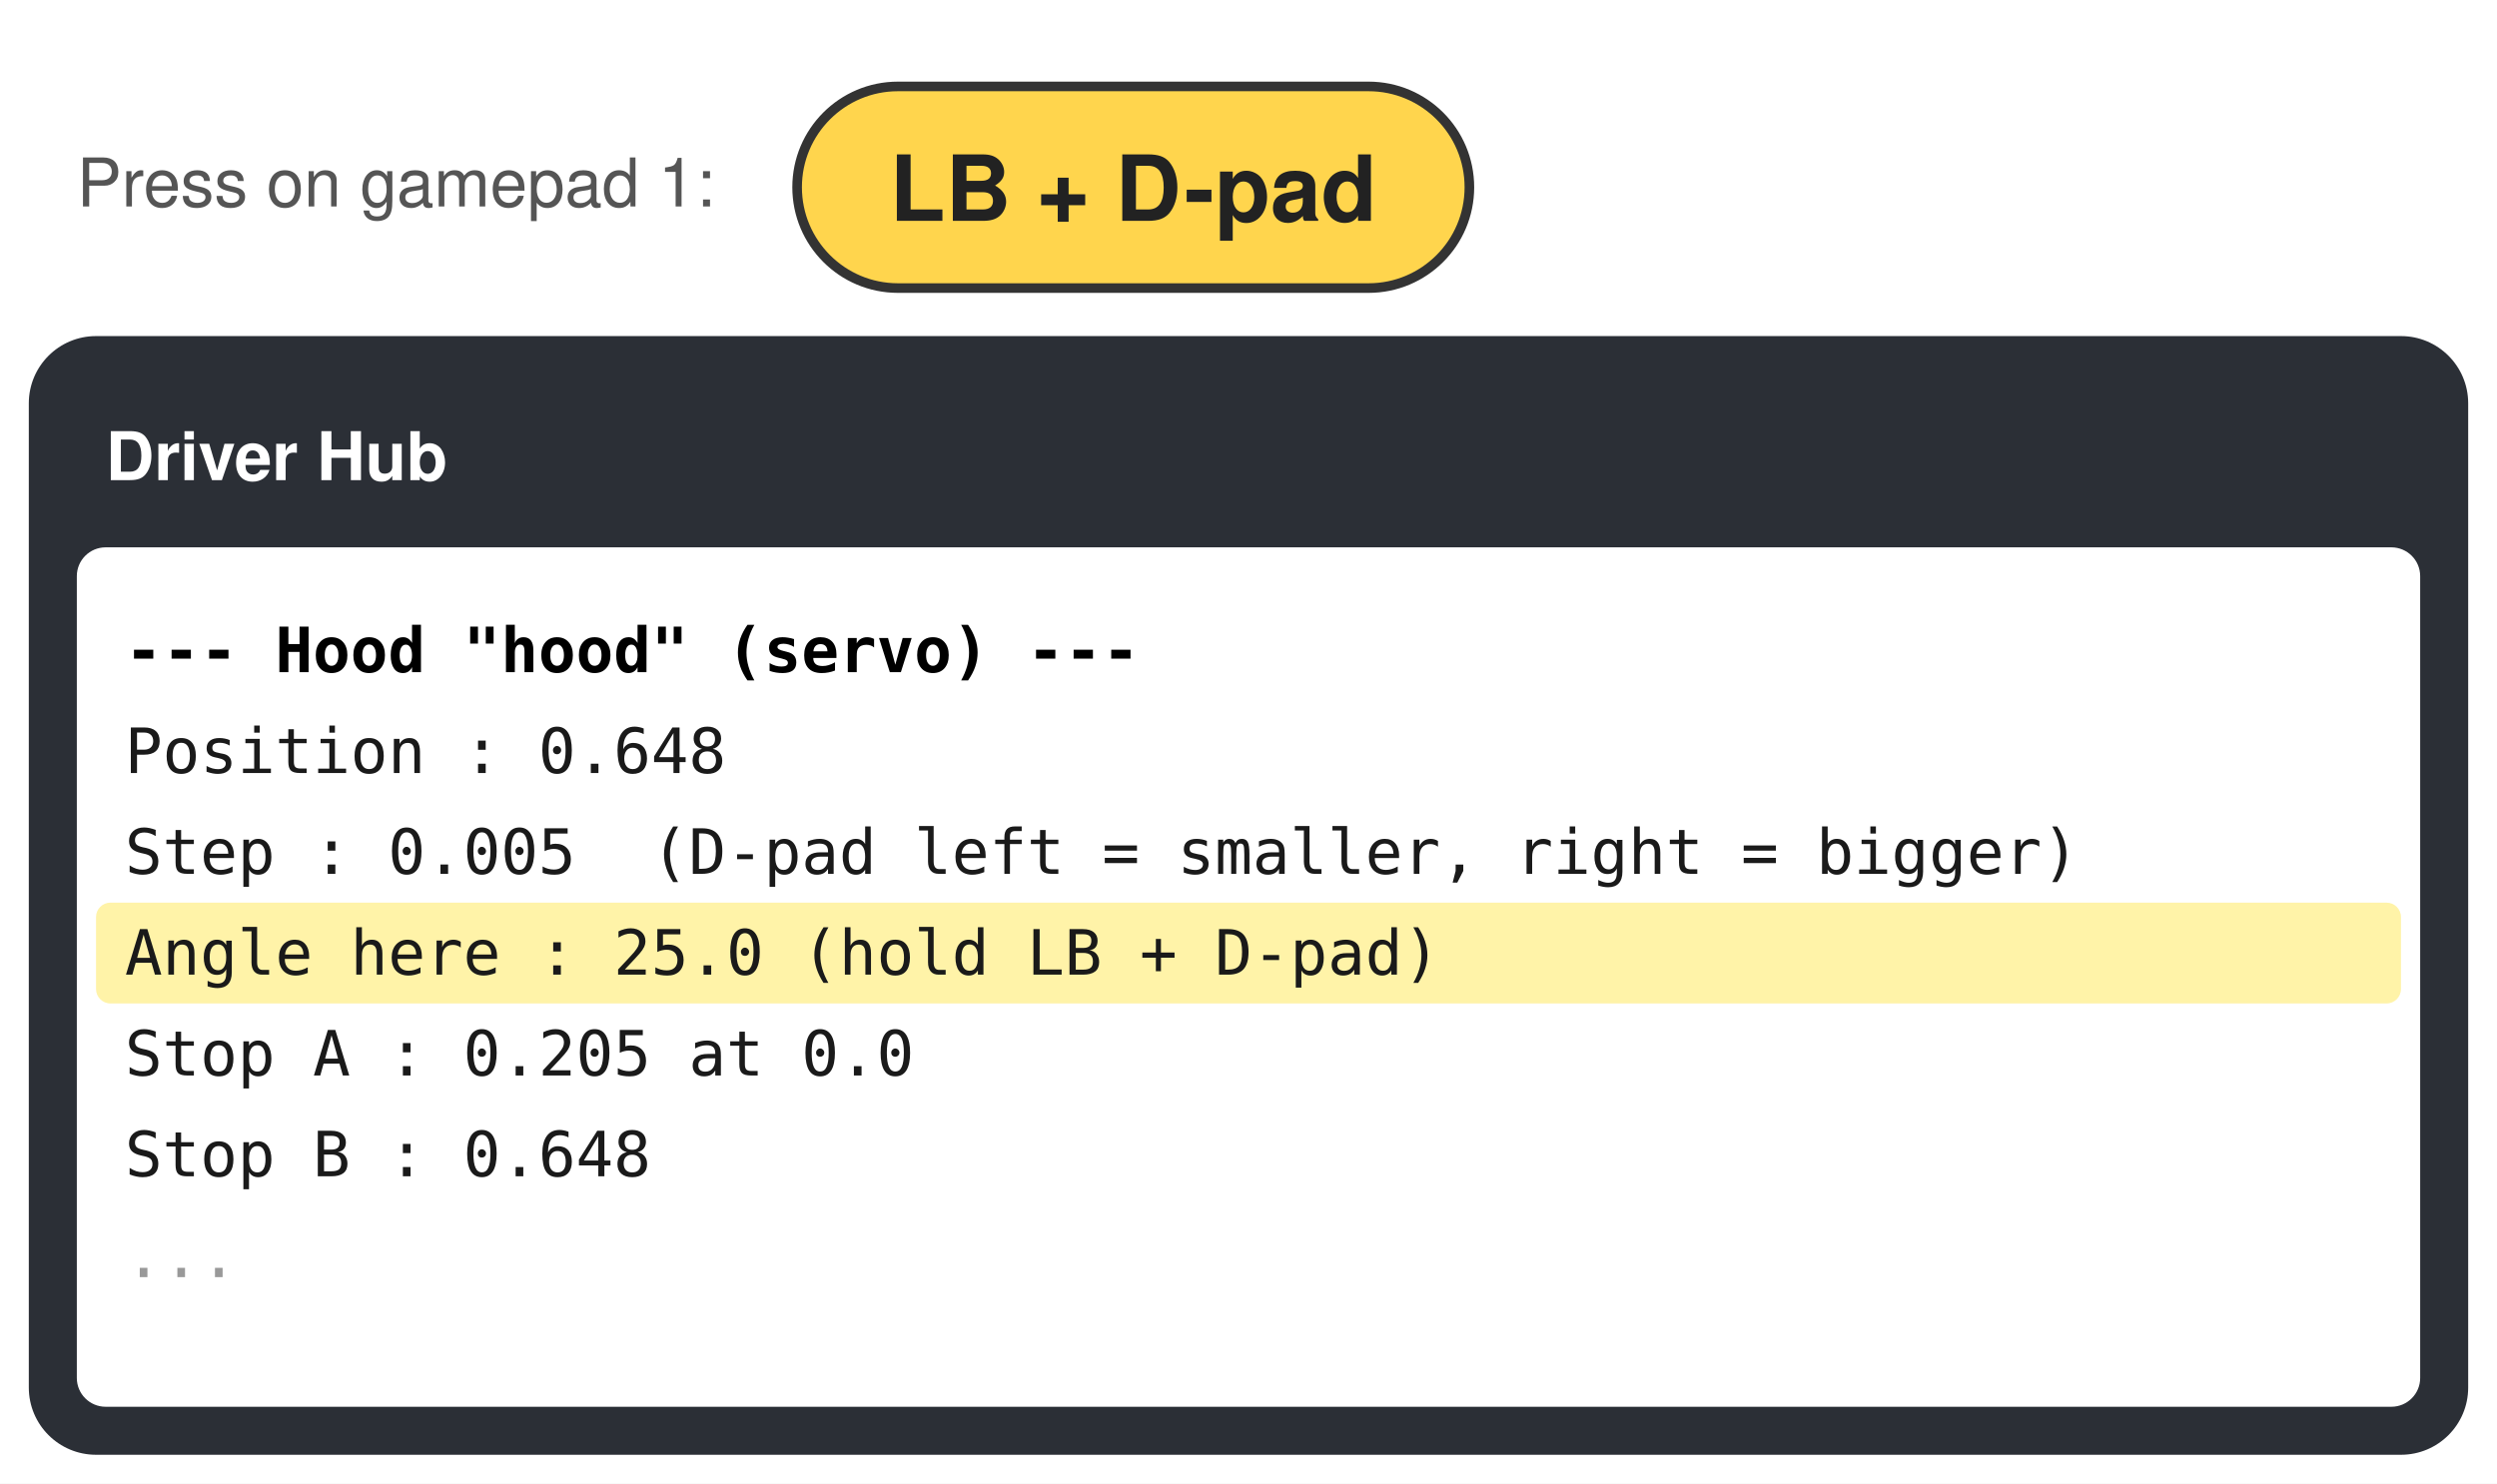
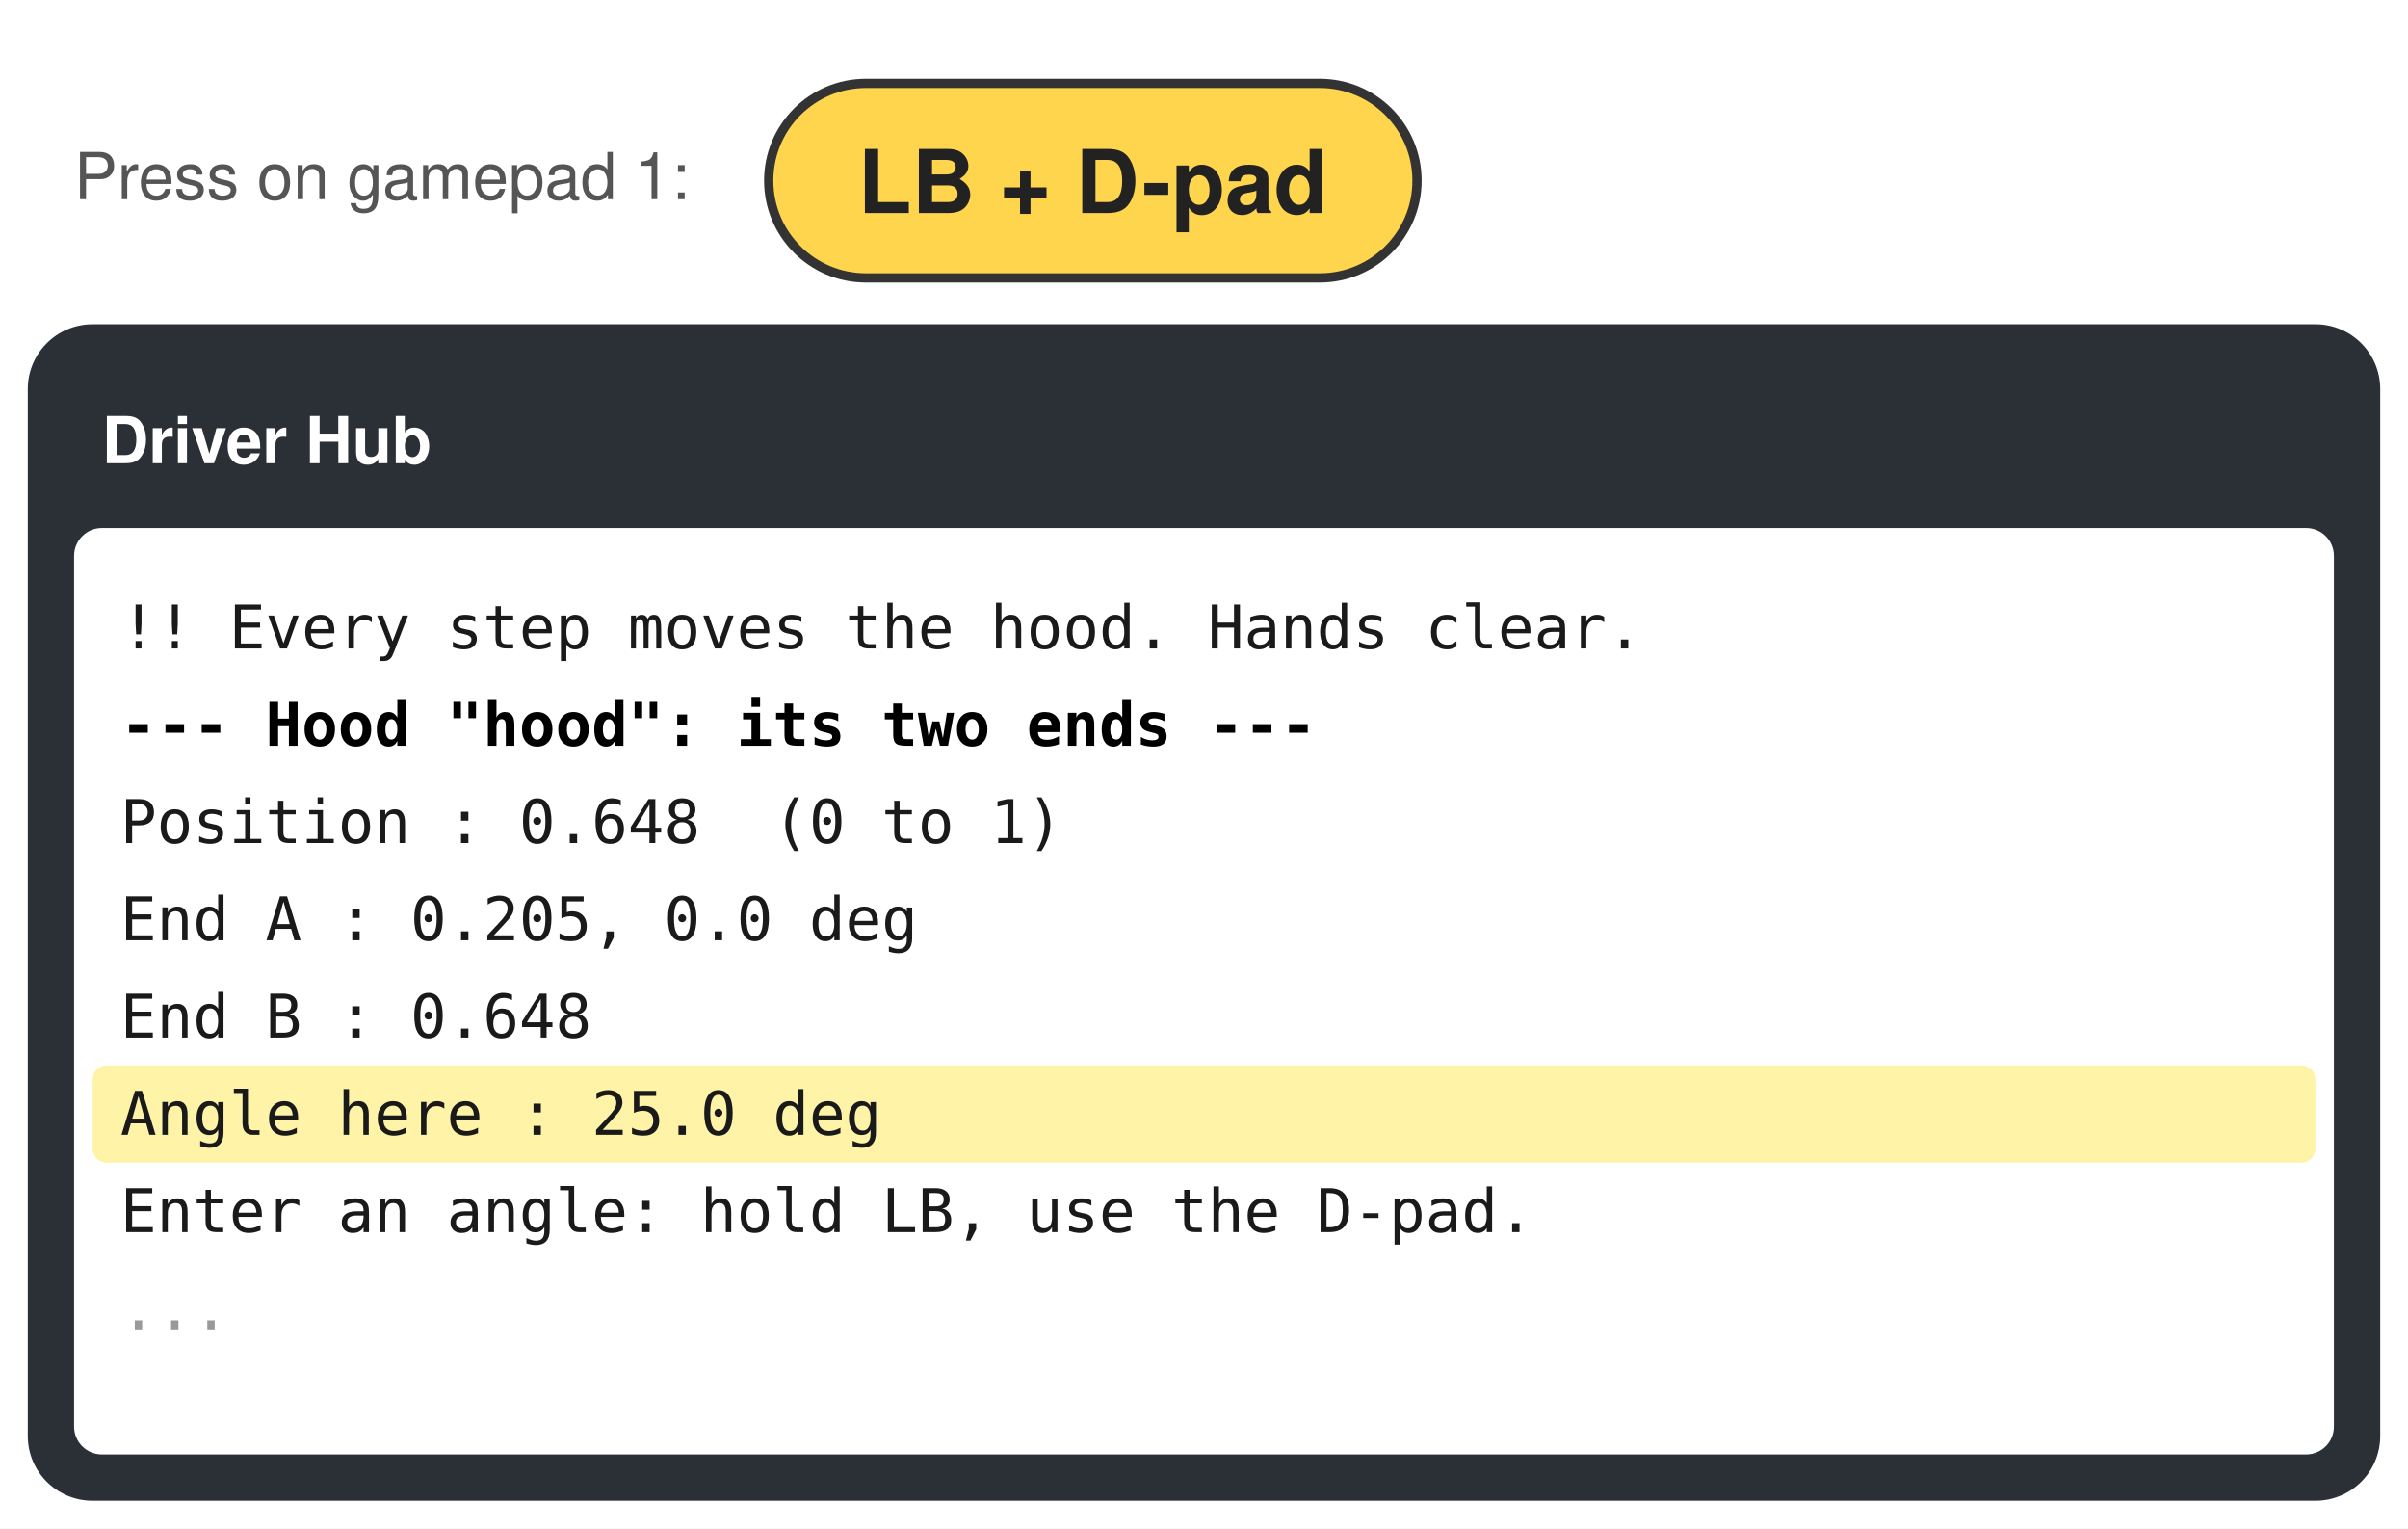
- <svg xmlns="http://www.w3.org/2000/svg" viewBox="0 0 520 309" width="520" height="309" font-family="Helvetica, Arial, sans-serif" font-size="15">
-   <rect width="520" height="309" fill="#ffffff" />
+ <svg xmlns="http://www.w3.org/2000/svg" viewBox="0 0 520 330" width="520" height="330" font-family="Helvetica, Arial, sans-serif" font-size="15">
+   <rect width="520" height="330" fill="#ffffff" />
  <text x="16" y="43" font-size="14" fill="#555">Press on gamepad 1:</text>
  <rect x="166" y="18" width="140" height="42" rx="21" fill="#ffd54d" stroke="#333" stroke-width="2" />
  <text x="236.0" y="46" text-anchor="middle" font-size="19" font-weight="bold" fill="#222">LB + D-pad</text>
-   <rect x="6" y="70" width="508" height="233" rx="14" fill="#2b2f36" />
+   <rect x="6" y="70" width="508" height="254" rx="14" fill="#2b2f36" />
  <text x="22" y="100" fill="#ffffff" font-size="14" font-weight="bold">Driver Hub</text>
-   <rect x="16" y="114" width="488" height="179" rx="6" fill="#ffffff" />
-   <text x="26" y="140" font-family="Menlo, Consolas, monospace" font-size="13" font-weight="bold" xml:space="preserve">--- Hood "hood" (servo) ---</text>
-   <text x="26" y="161" font-family="Menlo, Consolas, monospace" font-size="13" fill="#1a1a1a" xml:space="preserve">Position : 0.648</text>
-   <text x="26" y="182" font-family="Menlo, Consolas, monospace" font-size="13" fill="#1a1a1a" xml:space="preserve">Step : 0.005  (D-pad left = smaller, right = bigger)</text>
-   <rect x="20" y="188" width="480" height="21" rx="3" fill="#fff3a8" />
-   <text x="26" y="203" font-family="Menlo, Consolas, monospace" font-size="13" fill="#1a1a1a" xml:space="preserve">Angle here : 25.0 (hold LB + D-pad)</text>
-   <text x="26" y="224" font-family="Menlo, Consolas, monospace" font-size="13" fill="#1a1a1a" xml:space="preserve">Stop A : 0.205 at 0.0</text>
-   <text x="26" y="245" font-family="Menlo, Consolas, monospace" font-size="13" fill="#1a1a1a" xml:space="preserve">Stop B : 0.648</text>
-   <text x="26" y="266" font-family="Menlo, Consolas, monospace" font-size="13" fill="#999" xml:space="preserve">...</text>
+   <rect x="16" y="114" width="488" height="200" rx="6" fill="#ffffff" />
+   <text x="26" y="140" font-family="Menlo, Consolas, monospace" font-size="13" fill="#1a1a1a" xml:space="preserve">!! Every step moves the hood. Hands clear.</text>
+   <text x="26" y="161" font-family="Menlo, Consolas, monospace" font-size="13" font-weight="bold" xml:space="preserve">--- Hood "hood": its two ends ---</text>
+   <text x="26" y="182" font-family="Menlo, Consolas, monospace" font-size="13" fill="#1a1a1a" xml:space="preserve">Position : 0.648  (0 to 1)</text>
+   <text x="26" y="203" font-family="Menlo, Consolas, monospace" font-size="13" fill="#1a1a1a" xml:space="preserve">End A : 0.205, 0.0 deg</text>
+   <text x="26" y="224" font-family="Menlo, Consolas, monospace" font-size="13" fill="#1a1a1a" xml:space="preserve">End B : 0.648</text>
+   <rect x="20" y="230" width="480" height="21" rx="3" fill="#fff3a8" />
+   <text x="26" y="245" font-family="Menlo, Consolas, monospace" font-size="13" fill="#1a1a1a" xml:space="preserve">Angle here : 25.0 deg</text>
+   <text x="26" y="266" font-family="Menlo, Consolas, monospace" font-size="13" fill="#1a1a1a" xml:space="preserve">Enter an angle: hold LB, use the D-pad.</text>
+   <text x="26" y="287" font-family="Menlo, Consolas, monospace" font-size="13" fill="#999" xml:space="preserve">...</text>
</svg>
